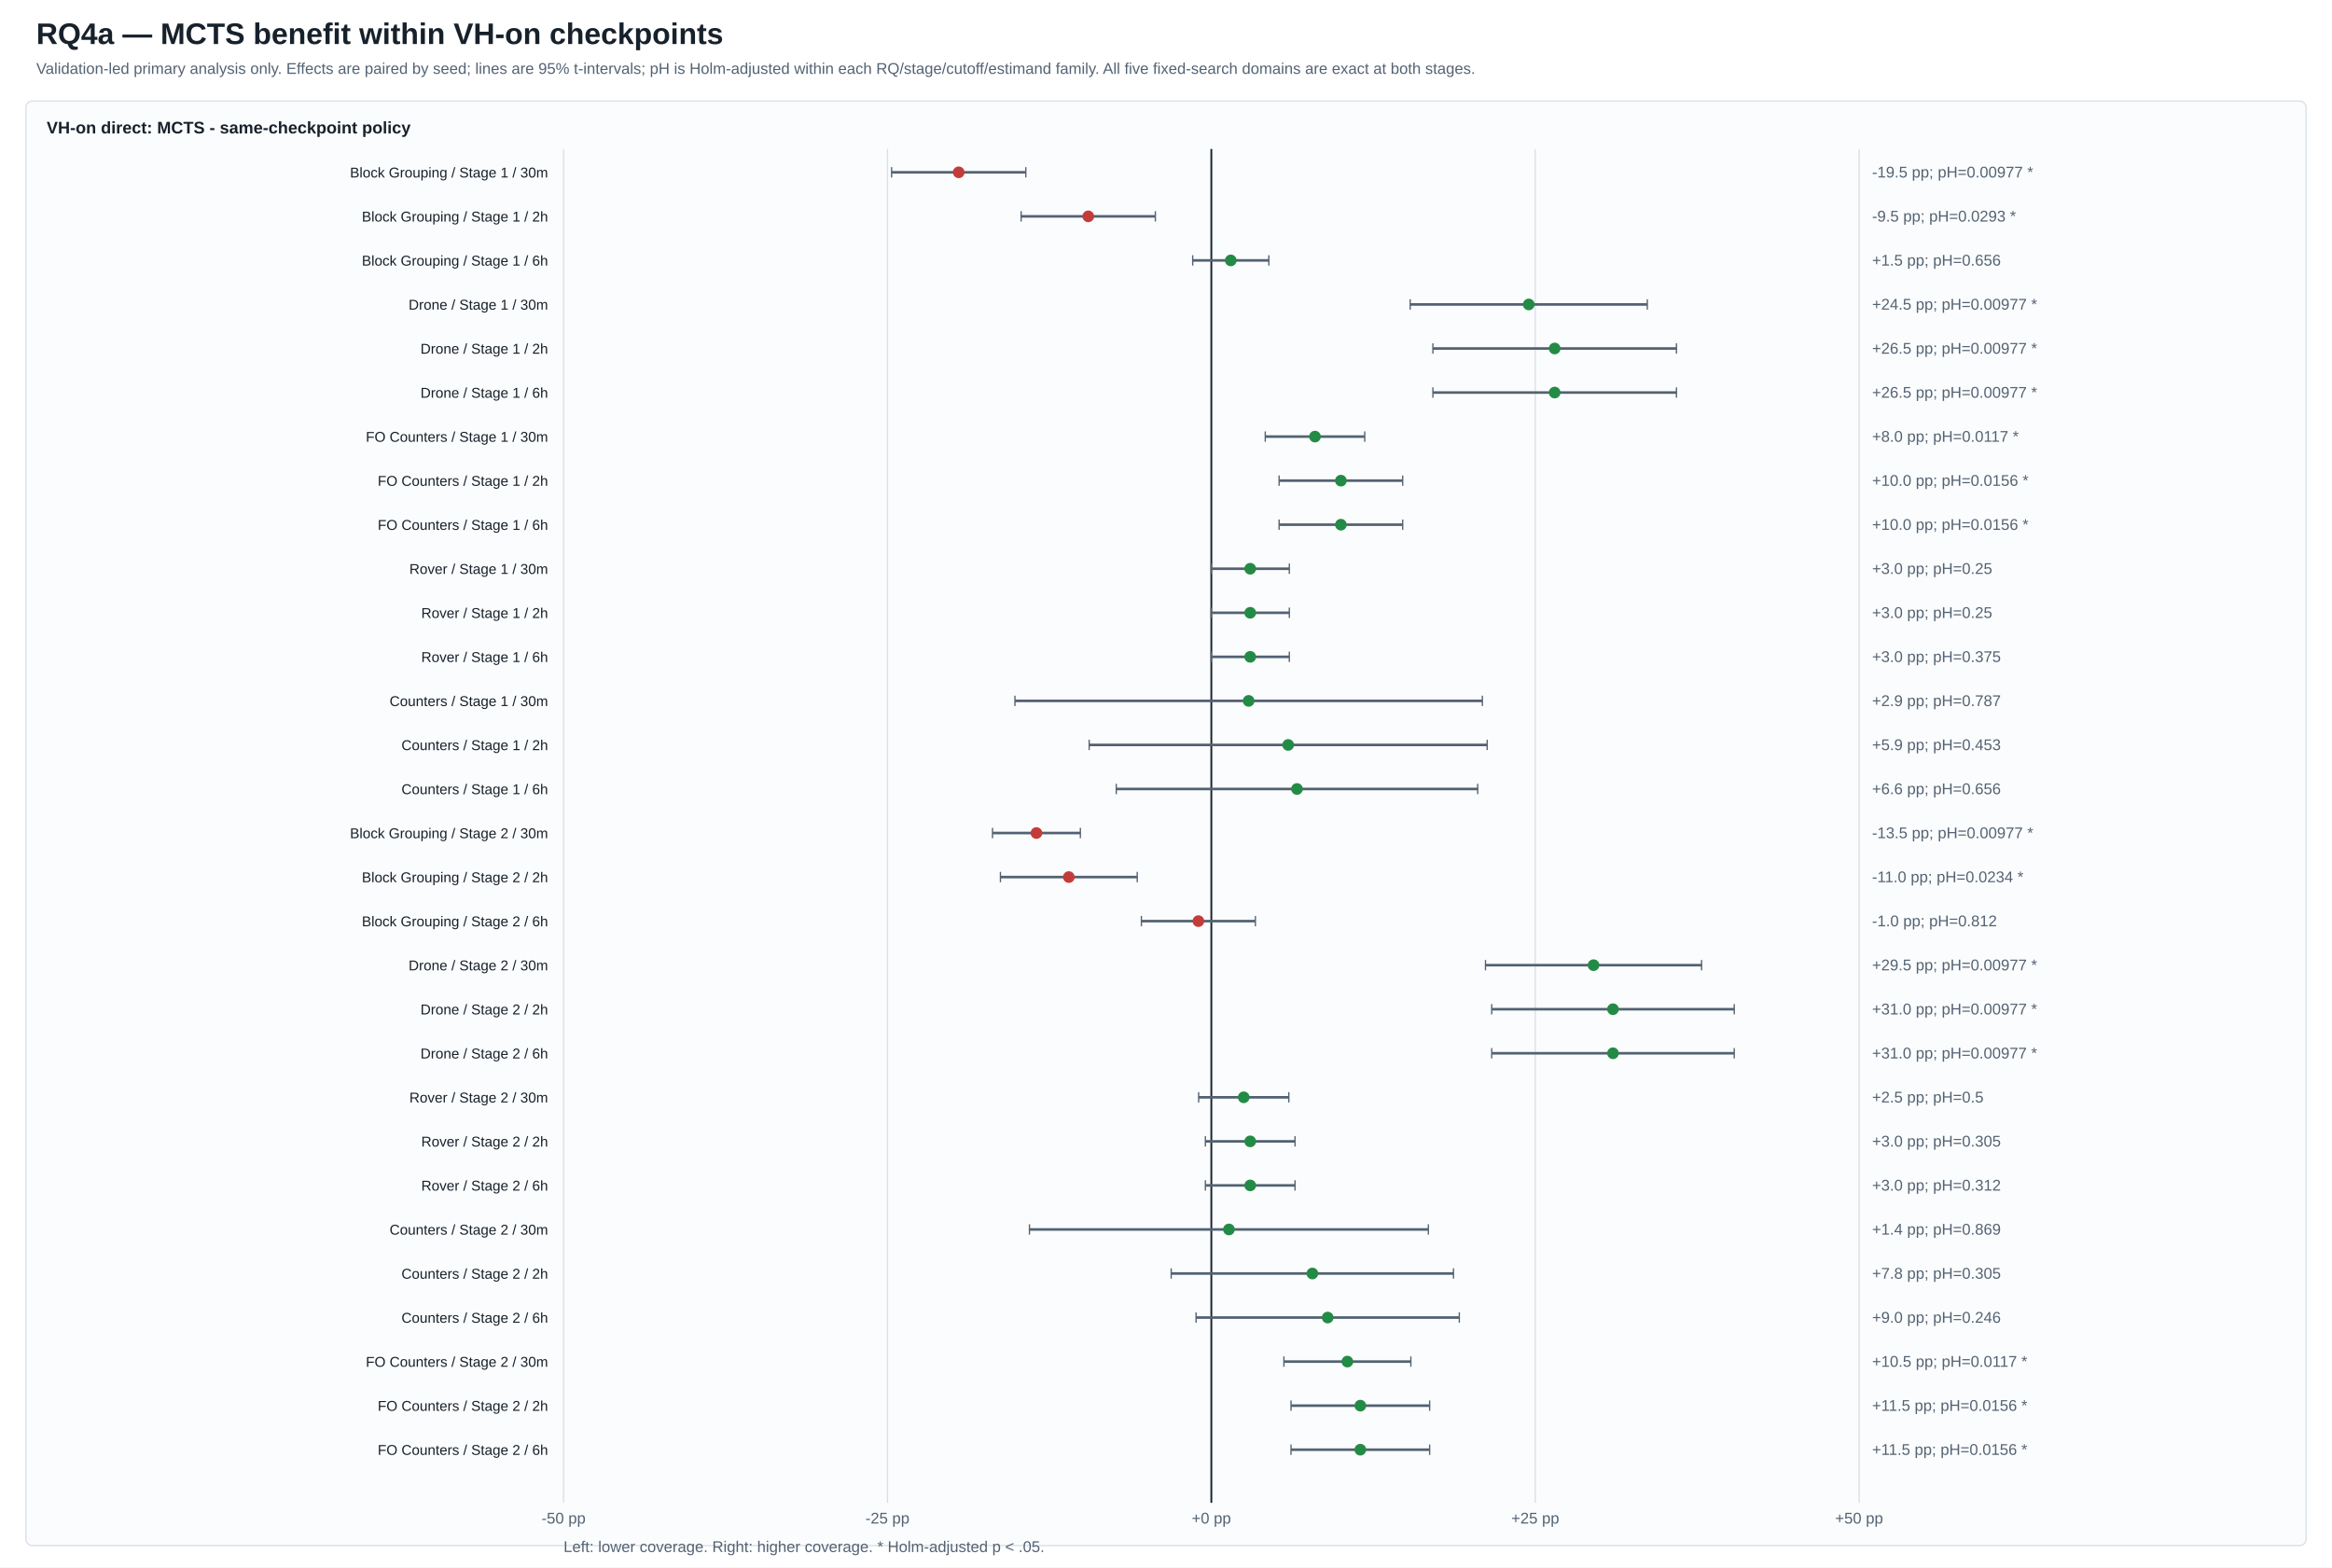
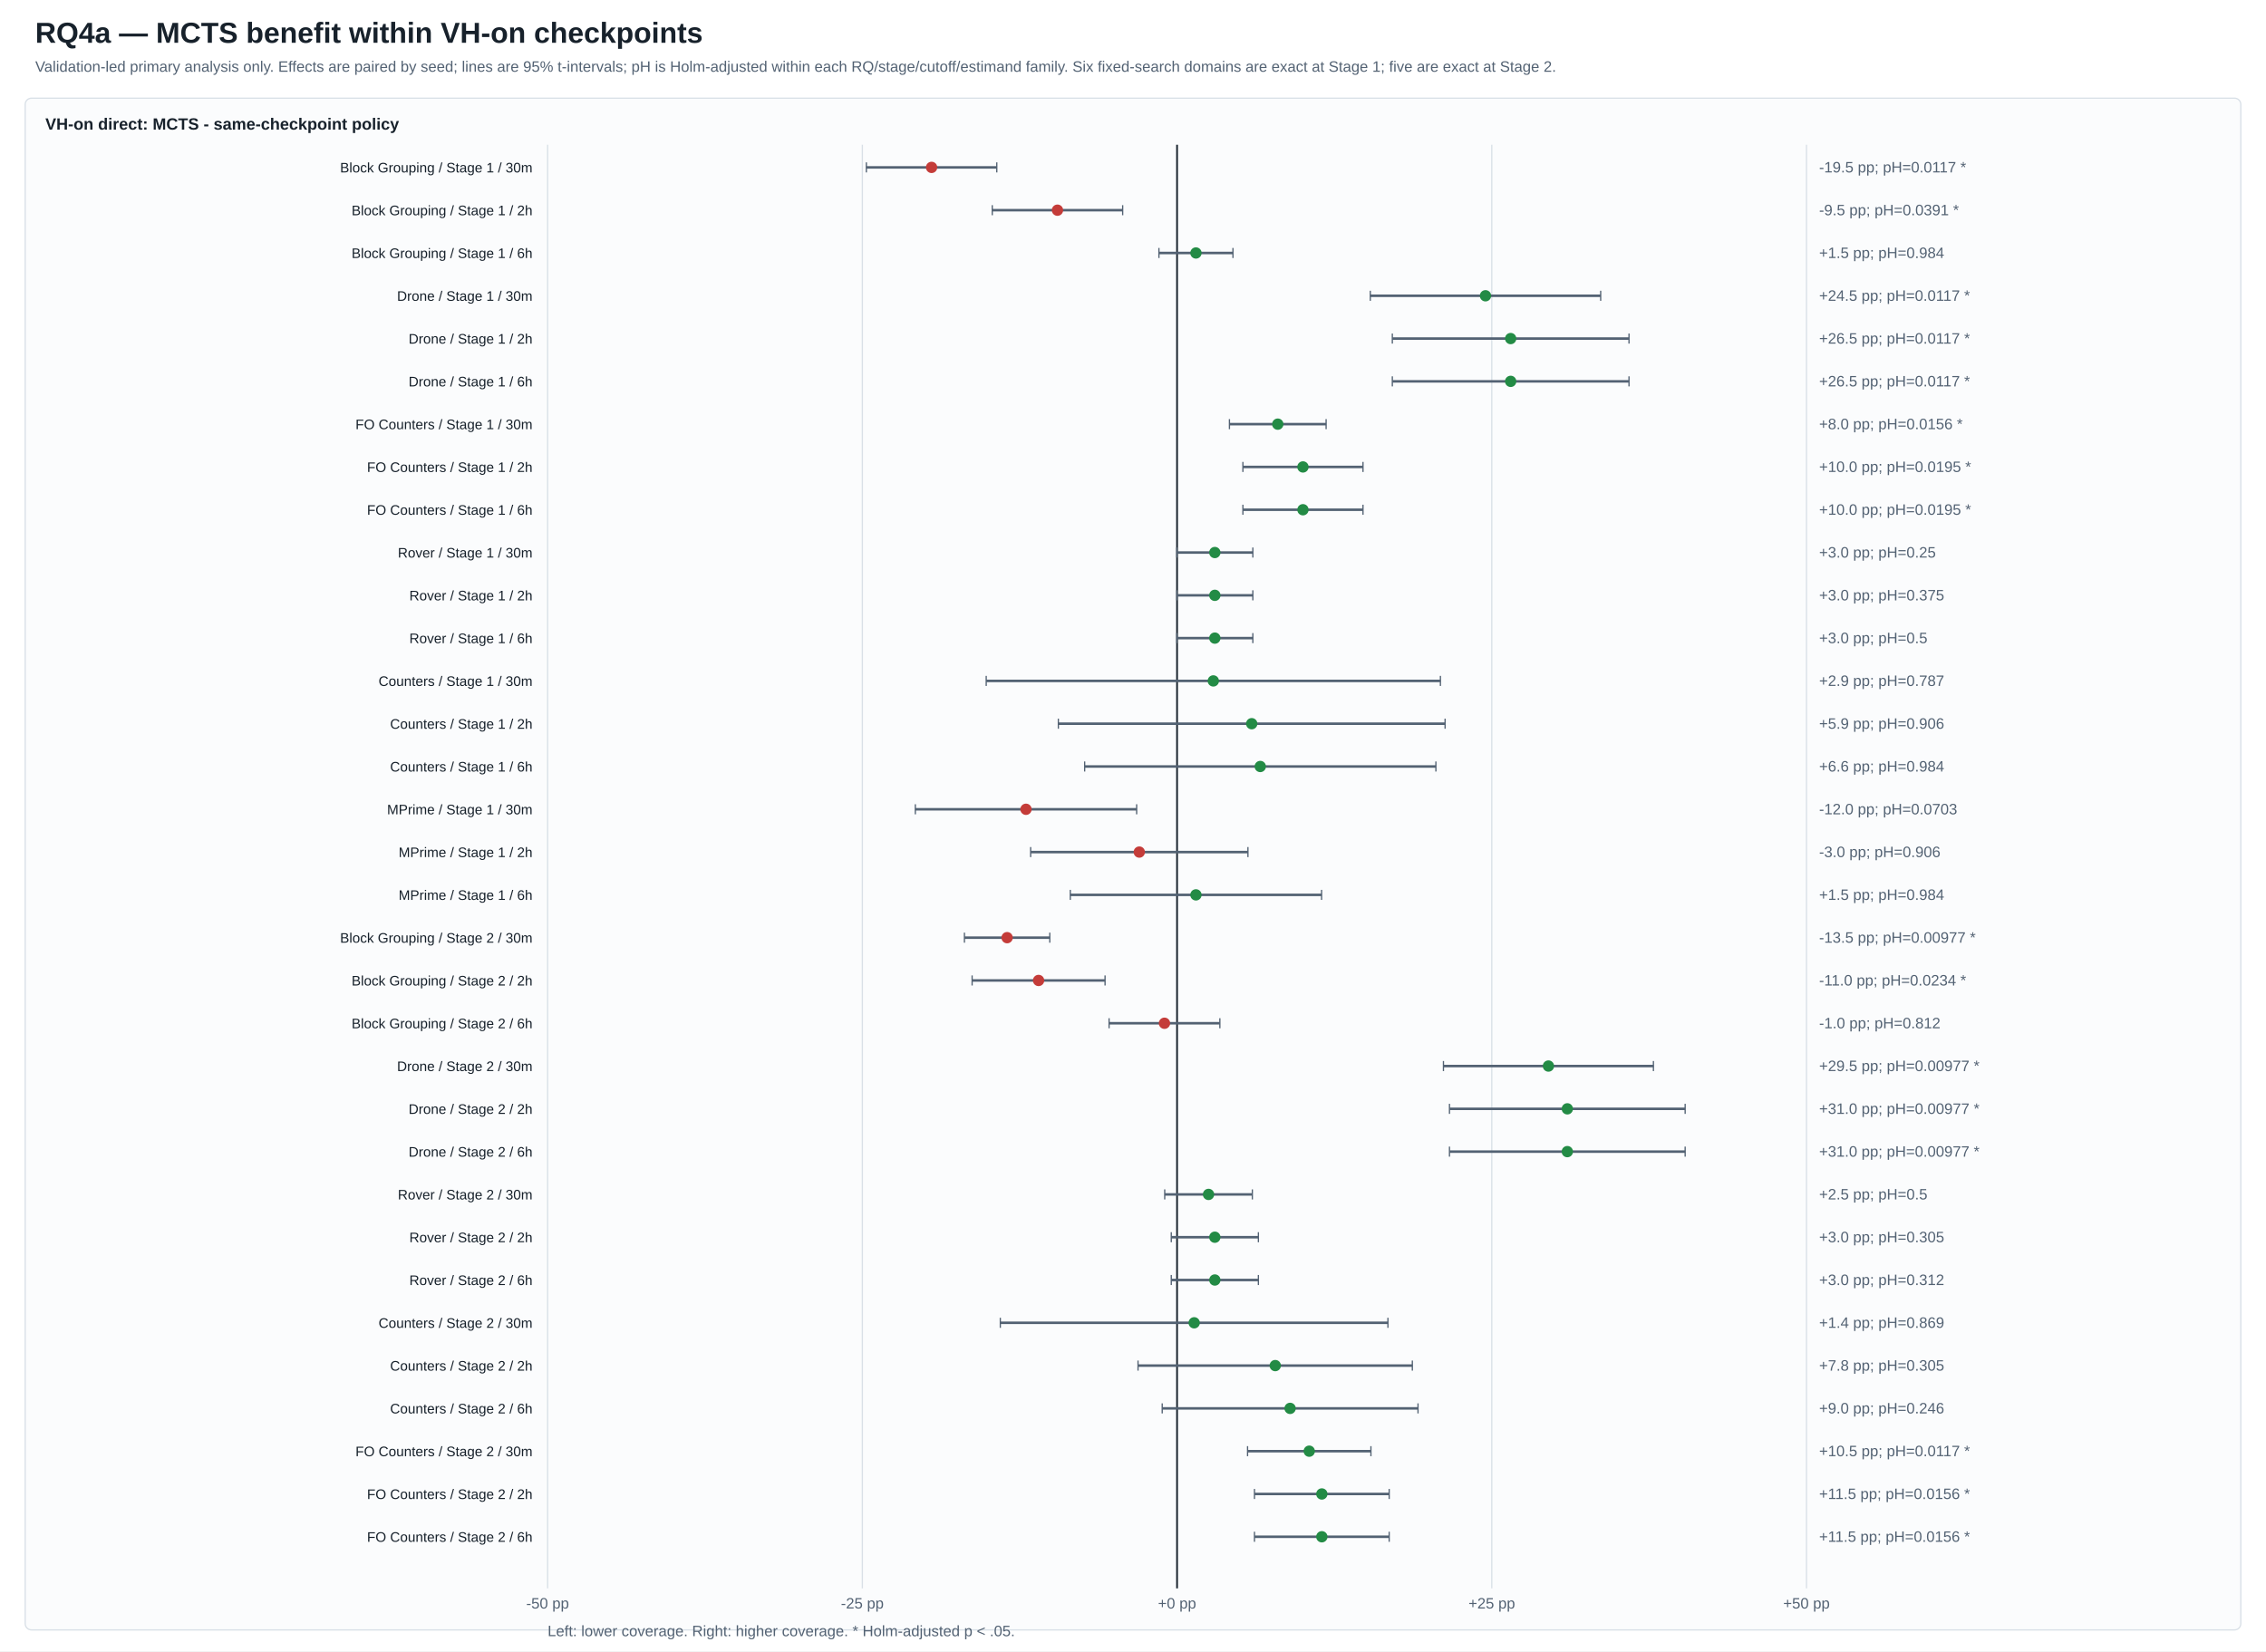
- <svg xmlns="http://www.w3.org/2000/svg" width="1800" height="1210" viewBox="0 0 1800 1210">
+ <svg xmlns="http://www.w3.org/2000/svg" width="1800" height="1312" viewBox="0 0 1800 1312">
  <rect width="100%" height="100%" fill="white" />
  <style>text{font-family:Segoe UI,Arial,sans-serif;fill:#17212b}.title{font-size:23px;font-weight:700}.sub{font-size:12px;fill:#536273}.label{font-size:11px}.head{font-size:13px;font-weight:700}</style>
  <text x="28" y="34" class="title">RQ4a — MCTS benefit within VH-on checkpoints</text>
-   <text x="28" y="57" class="sub">Validation-led primary analysis only. Effects are paired by seed; lines are 95% t-intervals; pH is Holm-adjusted within each RQ/stage/cutoff/estimand family. All five fixed-search domains are exact at both stages.</text>
-   <rect x="20" y="78" width="1760" height="1115" rx="5" fill="#fbfcfd" stroke="#d9e0e7" />
+   <text x="28" y="57" class="sub">Validation-led primary analysis only. Effects are paired by seed; lines are 95% t-intervals; pH is Holm-adjusted within each RQ/stage/cutoff/estimand family. Six fixed-search domains are exact at Stage 1; five are exact at Stage 2.</text>
+   <rect x="20" y="78" width="1760" height="1217" rx="5" fill="#fbfcfd" stroke="#d9e0e7" />
  <text x="36" y="103" class="head">VH-on direct: MCTS - same-checkpoint policy</text>
-   <line x1="435.0" y1="115" x2="435.0" y2="1160" stroke="#d9e0e7" stroke-width="1" />
-   <text x="435.0" y="1176" text-anchor="middle" class="sub">-50 pp</text>
-   <line x1="685.0" y1="115" x2="685.0" y2="1160" stroke="#d9e0e7" stroke-width="1" />
-   <text x="685.0" y="1176" text-anchor="middle" class="sub">-25 pp</text>
-   <line x1="935.0" y1="115" x2="935.0" y2="1160" stroke="#17212b" stroke-width="1.4" />
-   <text x="935.0" y="1176" text-anchor="middle" class="sub">+0 pp</text>
-   <line x1="1185.0" y1="115" x2="1185.0" y2="1160" stroke="#d9e0e7" stroke-width="1" />
-   <text x="1185.0" y="1176" text-anchor="middle" class="sub">+25 pp</text>
-   <line x1="1435.0" y1="115" x2="1435.0" y2="1160" stroke="#d9e0e7" stroke-width="1" />
-   <text x="1435.0" y="1176" text-anchor="middle" class="sub">+50 pp</text>
+   <line x1="435.0" y1="115" x2="435.0" y2="1262" stroke="#d9e0e7" stroke-width="1" />
+   <text x="435.0" y="1278" text-anchor="middle" class="sub">-50 pp</text>
+   <line x1="685.0" y1="115" x2="685.0" y2="1262" stroke="#d9e0e7" stroke-width="1" />
+   <text x="685.0" y="1278" text-anchor="middle" class="sub">-25 pp</text>
+   <line x1="935.0" y1="115" x2="935.0" y2="1262" stroke="#17212b" stroke-width="1.4" />
+   <text x="935.0" y="1278" text-anchor="middle" class="sub">+0 pp</text>
+   <line x1="1185.0" y1="115" x2="1185.0" y2="1262" stroke="#d9e0e7" stroke-width="1" />
+   <text x="1185.0" y="1278" text-anchor="middle" class="sub">+25 pp</text>
+   <line x1="1435.0" y1="115" x2="1435.0" y2="1262" stroke="#d9e0e7" stroke-width="1" />
+   <text x="1435.0" y="1278" text-anchor="middle" class="sub">+50 pp</text>
  <text x="423" y="137" text-anchor="end" class="label">Block Grouping / Stage 1 / 30m</text>
  <line x1="688.2" y1="133" x2="791.8" y2="133" stroke="#536273" stroke-width="2" />
  <line x1="688.2" y1="129" x2="688.2" y2="137" stroke="#536273" />
  <line x1="791.8" y1="129" x2="791.8" y2="137" stroke="#536273" />
  <circle cx="740.0" cy="133" r="4.5" fill="#c43c39" />
-   <text x="1445" y="137" class="sub">-19.5 pp; pH=0.00977 *</text>
+   <text x="1445" y="137" class="sub">-19.5 pp; pH=0.0117 *</text>
  <text x="423" y="171" text-anchor="end" class="label">Block Grouping / Stage 1 / 2h</text>
  <line x1="788.2" y1="167" x2="891.8" y2="167" stroke="#536273" stroke-width="2" />
  <line x1="788.2" y1="163" x2="788.2" y2="171" stroke="#536273" />
  <line x1="891.8" y1="163" x2="891.8" y2="171" stroke="#536273" />
  <circle cx="840.0" cy="167" r="4.5" fill="#c43c39" />
-   <text x="1445" y="171" class="sub">-9.5 pp; pH=0.0293 *</text>
+   <text x="1445" y="171" class="sub">-9.5 pp; pH=0.0391 *</text>
  <text x="423" y="205" text-anchor="end" class="label">Block Grouping / Stage 1 / 6h</text>
  <line x1="920.6" y1="201" x2="979.4" y2="201" stroke="#536273" stroke-width="2" />
  <line x1="920.6" y1="197" x2="920.6" y2="205" stroke="#536273" />
  <line x1="979.4" y1="197" x2="979.4" y2="205" stroke="#536273" />
  <circle cx="950.0" cy="201" r="4.5" fill="#238b45" />
-   <text x="1445" y="205" class="sub">+1.5 pp; pH=0.656</text>
+   <text x="1445" y="205" class="sub">+1.5 pp; pH=0.984</text>
  <text x="423" y="239" text-anchor="end" class="label">Drone / Stage 1 / 30m</text>
  <line x1="1088.5" y1="235" x2="1271.5" y2="235" stroke="#536273" stroke-width="2" />
  <line x1="1088.5" y1="231" x2="1088.5" y2="239" stroke="#536273" />
  <line x1="1271.5" y1="231" x2="1271.5" y2="239" stroke="#536273" />
  <circle cx="1180.0" cy="235" r="4.5" fill="#238b45" />
-   <text x="1445" y="239" class="sub">+24.5 pp; pH=0.00977 *</text>
+   <text x="1445" y="239" class="sub">+24.5 pp; pH=0.0117 *</text>
  <text x="423" y="273" text-anchor="end" class="label">Drone / Stage 1 / 2h</text>
  <line x1="1106.0" y1="269" x2="1294.0" y2="269" stroke="#536273" stroke-width="2" />
  <line x1="1106.0" y1="265" x2="1106.0" y2="273" stroke="#536273" />
  <line x1="1294.0" y1="265" x2="1294.0" y2="273" stroke="#536273" />
  <circle cx="1200.0" cy="269" r="4.5" fill="#238b45" />
-   <text x="1445" y="273" class="sub">+26.5 pp; pH=0.00977 *</text>
+   <text x="1445" y="273" class="sub">+26.5 pp; pH=0.0117 *</text>
  <text x="423" y="307" text-anchor="end" class="label">Drone / Stage 1 / 6h</text>
  <line x1="1106.0" y1="303" x2="1294.0" y2="303" stroke="#536273" stroke-width="2" />
  <line x1="1106.0" y1="299" x2="1106.0" y2="307" stroke="#536273" />
  <line x1="1294.0" y1="299" x2="1294.0" y2="307" stroke="#536273" />
  <circle cx="1200.0" cy="303" r="4.5" fill="#238b45" />
-   <text x="1445" y="307" class="sub">+26.5 pp; pH=0.00977 *</text>
+   <text x="1445" y="307" class="sub">+26.5 pp; pH=0.0117 *</text>
  <text x="423" y="341" text-anchor="end" class="label">FO Counters / Stage 1 / 30m</text>
  <line x1="976.6" y1="337" x2="1053.4" y2="337" stroke="#536273" stroke-width="2" />
  <line x1="976.6" y1="333" x2="976.6" y2="341" stroke="#536273" />
  <line x1="1053.4" y1="333" x2="1053.4" y2="341" stroke="#536273" />
  <circle cx="1015.0" cy="337" r="4.5" fill="#238b45" />
-   <text x="1445" y="341" class="sub">+8.0 pp; pH=0.0117 *</text>
+   <text x="1445" y="341" class="sub">+8.0 pp; pH=0.0156 *</text>
  <text x="423" y="375" text-anchor="end" class="label">FO Counters / Stage 1 / 2h</text>
  <line x1="987.3" y1="371" x2="1082.7" y2="371" stroke="#536273" stroke-width="2" />
  <line x1="987.3" y1="367" x2="987.3" y2="375" stroke="#536273" />
  <line x1="1082.7" y1="367" x2="1082.7" y2="375" stroke="#536273" />
  <circle cx="1035.0" cy="371" r="4.5" fill="#238b45" />
-   <text x="1445" y="375" class="sub">+10.0 pp; pH=0.0156 *</text>
+   <text x="1445" y="375" class="sub">+10.0 pp; pH=0.0195 *</text>
  <text x="423" y="409" text-anchor="end" class="label">FO Counters / Stage 1 / 6h</text>
  <line x1="987.3" y1="405" x2="1082.7" y2="405" stroke="#536273" stroke-width="2" />
  <line x1="987.3" y1="401" x2="987.3" y2="409" stroke="#536273" />
  <line x1="1082.7" y1="401" x2="1082.7" y2="409" stroke="#536273" />
  <circle cx="1035.0" cy="405" r="4.5" fill="#238b45" />
-   <text x="1445" y="409" class="sub">+10.0 pp; pH=0.0156 *</text>
+   <text x="1445" y="409" class="sub">+10.0 pp; pH=0.0195 *</text>
  <text x="423" y="443" text-anchor="end" class="label">Rover / Stage 1 / 30m</text>
  <line x1="934.8" y1="439" x2="995.2" y2="439" stroke="#536273" stroke-width="2" />
  <line x1="934.8" y1="435" x2="934.8" y2="443" stroke="#536273" />
  <line x1="995.2" y1="435" x2="995.2" y2="443" stroke="#536273" />
  <circle cx="965.0" cy="439" r="4.5" fill="#238b45" />
  <text x="1445" y="443" class="sub">+3.0 pp; pH=0.25</text>
  <text x="423" y="477" text-anchor="end" class="label">Rover / Stage 1 / 2h</text>
  <line x1="934.8" y1="473" x2="995.2" y2="473" stroke="#536273" stroke-width="2" />
  <line x1="934.8" y1="469" x2="934.8" y2="477" stroke="#536273" />
  <line x1="995.2" y1="469" x2="995.2" y2="477" stroke="#536273" />
  <circle cx="965.0" cy="473" r="4.5" fill="#238b45" />
-   <text x="1445" y="477" class="sub">+3.0 pp; pH=0.25</text>
+   <text x="1445" y="477" class="sub">+3.0 pp; pH=0.375</text>
  <text x="423" y="511" text-anchor="end" class="label">Rover / Stage 1 / 6h</text>
  <line x1="934.8" y1="507" x2="995.2" y2="507" stroke="#536273" stroke-width="2" />
  <line x1="934.8" y1="503" x2="934.8" y2="511" stroke="#536273" />
  <line x1="995.2" y1="503" x2="995.2" y2="511" stroke="#536273" />
  <circle cx="965.0" cy="507" r="4.5" fill="#238b45" />
-   <text x="1445" y="511" class="sub">+3.0 pp; pH=0.375</text>
+   <text x="1445" y="511" class="sub">+3.0 pp; pH=0.5</text>
  <text x="423" y="545" text-anchor="end" class="label">Counters / Stage 1 / 30m</text>
  <line x1="783.4" y1="541" x2="1144.2" y2="541" stroke="#536273" stroke-width="2" />
  <line x1="783.4" y1="537" x2="783.4" y2="545" stroke="#536273" />
  <line x1="1144.2" y1="537" x2="1144.2" y2="545" stroke="#536273" />
  <circle cx="963.8" cy="541" r="4.5" fill="#238b45" />
  <text x="1445" y="545" class="sub">+2.9 pp; pH=0.787</text>
  <text x="423" y="579" text-anchor="end" class="label">Counters / Stage 1 / 2h</text>
  <line x1="840.7" y1="575" x2="1147.9" y2="575" stroke="#536273" stroke-width="2" />
  <line x1="840.7" y1="571" x2="840.7" y2="579" stroke="#536273" />
  <line x1="1147.9" y1="571" x2="1147.9" y2="579" stroke="#536273" />
  <circle cx="994.3" cy="575" r="4.5" fill="#238b45" />
-   <text x="1445" y="579" class="sub">+5.9 pp; pH=0.453</text>
+   <text x="1445" y="579" class="sub">+5.9 pp; pH=0.906</text>
  <text x="423" y="613" text-anchor="end" class="label">Counters / Stage 1 / 6h</text>
  <line x1="861.6" y1="609" x2="1140.6" y2="609" stroke="#536273" stroke-width="2" />
  <line x1="861.6" y1="605" x2="861.6" y2="613" stroke="#536273" />
  <line x1="1140.6" y1="605" x2="1140.6" y2="613" stroke="#536273" />
  <circle cx="1001.1" cy="609" r="4.5" fill="#238b45" />
-   <text x="1445" y="613" class="sub">+6.6 pp; pH=0.656</text>
-   <text x="423" y="647" text-anchor="end" class="label">Block Grouping / Stage 2 / 30m</text>
-   <line x1="766.1" y1="643" x2="833.9" y2="643" stroke="#536273" stroke-width="2" />
-   <line x1="766.1" y1="639" x2="766.1" y2="647" stroke="#536273" />
-   <line x1="833.9" y1="639" x2="833.9" y2="647" stroke="#536273" />
-   <circle cx="800.0" cy="643" r="4.5" fill="#c43c39" />
-   <text x="1445" y="647" class="sub">-13.5 pp; pH=0.00977 *</text>
-   <text x="423" y="681" text-anchor="end" class="label">Block Grouping / Stage 2 / 2h</text>
-   <line x1="772.2" y1="677" x2="877.8" y2="677" stroke="#536273" stroke-width="2" />
-   <line x1="772.2" y1="673" x2="772.2" y2="681" stroke="#536273" />
-   <line x1="877.8" y1="673" x2="877.8" y2="681" stroke="#536273" />
-   <circle cx="825.0" cy="677" r="4.5" fill="#c43c39" />
-   <text x="1445" y="681" class="sub">-11.0 pp; pH=0.0234 *</text>
-   <text x="423" y="715" text-anchor="end" class="label">Block Grouping / Stage 2 / 6h</text>
-   <line x1="881.0" y1="711" x2="969.0" y2="711" stroke="#536273" stroke-width="2" />
-   <line x1="881.0" y1="707" x2="881.0" y2="715" stroke="#536273" />
-   <line x1="969.0" y1="707" x2="969.0" y2="715" stroke="#536273" />
-   <circle cx="925.0" cy="711" r="4.5" fill="#c43c39" />
-   <text x="1445" y="715" class="sub">-1.0 pp; pH=0.812</text>
-   <text x="423" y="749" text-anchor="end" class="label">Drone / Stage 2 / 30m</text>
-   <line x1="1146.6" y1="745" x2="1313.4" y2="745" stroke="#536273" stroke-width="2" />
-   <line x1="1146.6" y1="741" x2="1146.6" y2="749" stroke="#536273" />
-   <line x1="1313.4" y1="741" x2="1313.4" y2="749" stroke="#536273" />
-   <circle cx="1230.0" cy="745" r="4.5" fill="#238b45" />
-   <text x="1445" y="749" class="sub">+29.5 pp; pH=0.00977 *</text>
-   <text x="423" y="783" text-anchor="end" class="label">Drone / Stage 2 / 2h</text>
-   <line x1="1151.4" y1="779" x2="1338.6" y2="779" stroke="#536273" stroke-width="2" />
-   <line x1="1151.4" y1="775" x2="1151.4" y2="783" stroke="#536273" />
-   <line x1="1338.6" y1="775" x2="1338.6" y2="783" stroke="#536273" />
-   <circle cx="1245.0" cy="779" r="4.5" fill="#238b45" />
-   <text x="1445" y="783" class="sub">+31.0 pp; pH=0.00977 *</text>
-   <text x="423" y="817" text-anchor="end" class="label">Drone / Stage 2 / 6h</text>
-   <line x1="1151.4" y1="813" x2="1338.6" y2="813" stroke="#536273" stroke-width="2" />
-   <line x1="1151.4" y1="809" x2="1151.4" y2="817" stroke="#536273" />
-   <line x1="1338.6" y1="809" x2="1338.6" y2="817" stroke="#536273" />
-   <circle cx="1245.0" cy="813" r="4.5" fill="#238b45" />
-   <text x="1445" y="817" class="sub">+31.0 pp; pH=0.00977 *</text>
-   <text x="423" y="851" text-anchor="end" class="label">Rover / Stage 2 / 30m</text>
-   <line x1="925.2" y1="847" x2="994.8" y2="847" stroke="#536273" stroke-width="2" />
-   <line x1="925.2" y1="843" x2="925.2" y2="851" stroke="#536273" />
-   <line x1="994.8" y1="843" x2="994.8" y2="851" stroke="#536273" />
-   <circle cx="960.0" cy="847" r="4.5" fill="#238b45" />
-   <text x="1445" y="851" class="sub">+2.5 pp; pH=0.5</text>
-   <text x="423" y="885" text-anchor="end" class="label">Rover / Stage 2 / 2h</text>
-   <line x1="930.4" y1="881" x2="999.6" y2="881" stroke="#536273" stroke-width="2" />
-   <line x1="930.4" y1="877" x2="930.4" y2="885" stroke="#536273" />
-   <line x1="999.6" y1="877" x2="999.6" y2="885" stroke="#536273" />
-   <circle cx="965.0" cy="881" r="4.5" fill="#238b45" />
-   <text x="1445" y="885" class="sub">+3.0 pp; pH=0.305</text>
-   <text x="423" y="919" text-anchor="end" class="label">Rover / Stage 2 / 6h</text>
-   <line x1="930.4" y1="915" x2="999.6" y2="915" stroke="#536273" stroke-width="2" />
-   <line x1="930.4" y1="911" x2="930.4" y2="919" stroke="#536273" />
-   <line x1="999.6" y1="911" x2="999.6" y2="919" stroke="#536273" />
-   <circle cx="965.0" cy="915" r="4.5" fill="#238b45" />
-   <text x="1445" y="919" class="sub">+3.0 pp; pH=0.312</text>
-   <text x="423" y="953" text-anchor="end" class="label">Counters / Stage 2 / 30m</text>
-   <line x1="794.6" y1="949" x2="1102.5" y2="949" stroke="#536273" stroke-width="2" />
-   <line x1="794.6" y1="945" x2="794.6" y2="953" stroke="#536273" />
-   <line x1="1102.5" y1="945" x2="1102.5" y2="953" stroke="#536273" />
-   <circle cx="948.6" cy="949" r="4.5" fill="#238b45" />
-   <text x="1445" y="953" class="sub">+1.4 pp; pH=0.869</text>
-   <text x="423" y="987" text-anchor="end" class="label">Counters / Stage 2 / 2h</text>
-   <line x1="904.0" y1="983" x2="1121.9" y2="983" stroke="#536273" stroke-width="2" />
-   <line x1="904.0" y1="979" x2="904.0" y2="987" stroke="#536273" />
-   <line x1="1121.9" y1="979" x2="1121.9" y2="987" stroke="#536273" />
-   <circle cx="1013.0" cy="983" r="4.5" fill="#238b45" />
-   <text x="1445" y="987" class="sub">+7.8 pp; pH=0.305</text>
-   <text x="423" y="1021" text-anchor="end" class="label">Counters / Stage 2 / 6h</text>
-   <line x1="923.2" y1="1017" x2="1126.4" y2="1017" stroke="#536273" stroke-width="2" />
-   <line x1="923.2" y1="1013" x2="923.2" y2="1021" stroke="#536273" />
-   <line x1="1126.4" y1="1013" x2="1126.4" y2="1021" stroke="#536273" />
-   <circle cx="1024.8" cy="1017" r="4.5" fill="#238b45" />
-   <text x="1445" y="1021" class="sub">+9.0 pp; pH=0.246</text>
-   <text x="423" y="1055" text-anchor="end" class="label">FO Counters / Stage 2 / 30m</text>
-   <line x1="991.0" y1="1051" x2="1089.0" y2="1051" stroke="#536273" stroke-width="2" />
-   <line x1="991.0" y1="1047" x2="991.0" y2="1055" stroke="#536273" />
-   <line x1="1089.0" y1="1047" x2="1089.0" y2="1055" stroke="#536273" />
-   <circle cx="1040.0" cy="1051" r="4.5" fill="#238b45" />
-   <text x="1445" y="1055" class="sub">+10.5 pp; pH=0.0117 *</text>
-   <text x="423" y="1089" text-anchor="end" class="label">FO Counters / Stage 2 / 2h</text>
-   <line x1="996.5" y1="1085" x2="1103.5" y2="1085" stroke="#536273" stroke-width="2" />
-   <line x1="996.5" y1="1081" x2="996.5" y2="1089" stroke="#536273" />
-   <line x1="1103.5" y1="1081" x2="1103.5" y2="1089" stroke="#536273" />
-   <circle cx="1050.0" cy="1085" r="4.5" fill="#238b45" />
-   <text x="1445" y="1089" class="sub">+11.5 pp; pH=0.0156 *</text>
-   <text x="423" y="1123" text-anchor="end" class="label">FO Counters / Stage 2 / 6h</text>
-   <line x1="996.5" y1="1119" x2="1103.5" y2="1119" stroke="#536273" stroke-width="2" />
-   <line x1="996.5" y1="1115" x2="996.5" y2="1123" stroke="#536273" />
-   <line x1="1103.5" y1="1115" x2="1103.5" y2="1123" stroke="#536273" />
-   <circle cx="1050.0" cy="1119" r="4.5" fill="#238b45" />
-   <text x="1445" y="1123" class="sub">+11.5 pp; pH=0.0156 *</text>
-   <text x="435" y="1198" class="sub">Left: lower coverage. Right: higher coverage. * Holm-adjusted p &lt; .05.</text>
+   <text x="1445" y="613" class="sub">+6.6 pp; pH=0.984</text>
+   <text x="423" y="647" text-anchor="end" class="label">MPrime / Stage 1 / 30m</text>
+   <line x1="727.1" y1="643" x2="902.9" y2="643" stroke="#536273" stroke-width="2" />
+   <line x1="727.1" y1="639" x2="727.1" y2="647" stroke="#536273" />
+   <line x1="902.9" y1="639" x2="902.9" y2="647" stroke="#536273" />
+   <circle cx="815.0" cy="643" r="4.5" fill="#c43c39" />
+   <text x="1445" y="647" class="sub">-12.0 pp; pH=0.0703</text>
+   <text x="423" y="681" text-anchor="end" class="label">MPrime / Stage 1 / 2h</text>
+   <line x1="818.7" y1="677" x2="991.3" y2="677" stroke="#536273" stroke-width="2" />
+   <line x1="818.7" y1="673" x2="818.7" y2="681" stroke="#536273" />
+   <line x1="991.3" y1="673" x2="991.3" y2="681" stroke="#536273" />
+   <circle cx="905.0" cy="677" r="4.5" fill="#c43c39" />
+   <text x="1445" y="681" class="sub">-3.0 pp; pH=0.906</text>
+   <text x="423" y="715" text-anchor="end" class="label">MPrime / Stage 1 / 6h</text>
+   <line x1="850.2" y1="711" x2="1049.8" y2="711" stroke="#536273" stroke-width="2" />
+   <line x1="850.2" y1="707" x2="850.2" y2="715" stroke="#536273" />
+   <line x1="1049.8" y1="707" x2="1049.8" y2="715" stroke="#536273" />
+   <circle cx="950.0" cy="711" r="4.5" fill="#238b45" />
+   <text x="1445" y="715" class="sub">+1.5 pp; pH=0.984</text>
+   <text x="423" y="749" text-anchor="end" class="label">Block Grouping / Stage 2 / 30m</text>
+   <line x1="766.1" y1="745" x2="833.9" y2="745" stroke="#536273" stroke-width="2" />
+   <line x1="766.1" y1="741" x2="766.1" y2="749" stroke="#536273" />
+   <line x1="833.9" y1="741" x2="833.9" y2="749" stroke="#536273" />
+   <circle cx="800.0" cy="745" r="4.5" fill="#c43c39" />
+   <text x="1445" y="749" class="sub">-13.5 pp; pH=0.00977 *</text>
+   <text x="423" y="783" text-anchor="end" class="label">Block Grouping / Stage 2 / 2h</text>
+   <line x1="772.2" y1="779" x2="877.8" y2="779" stroke="#536273" stroke-width="2" />
+   <line x1="772.2" y1="775" x2="772.2" y2="783" stroke="#536273" />
+   <line x1="877.8" y1="775" x2="877.8" y2="783" stroke="#536273" />
+   <circle cx="825.0" cy="779" r="4.5" fill="#c43c39" />
+   <text x="1445" y="783" class="sub">-11.0 pp; pH=0.0234 *</text>
+   <text x="423" y="817" text-anchor="end" class="label">Block Grouping / Stage 2 / 6h</text>
+   <line x1="881.0" y1="813" x2="969.0" y2="813" stroke="#536273" stroke-width="2" />
+   <line x1="881.0" y1="809" x2="881.0" y2="817" stroke="#536273" />
+   <line x1="969.0" y1="809" x2="969.0" y2="817" stroke="#536273" />
+   <circle cx="925.0" cy="813" r="4.5" fill="#c43c39" />
+   <text x="1445" y="817" class="sub">-1.0 pp; pH=0.812</text>
+   <text x="423" y="851" text-anchor="end" class="label">Drone / Stage 2 / 30m</text>
+   <line x1="1146.6" y1="847" x2="1313.4" y2="847" stroke="#536273" stroke-width="2" />
+   <line x1="1146.6" y1="843" x2="1146.6" y2="851" stroke="#536273" />
+   <line x1="1313.4" y1="843" x2="1313.4" y2="851" stroke="#536273" />
+   <circle cx="1230.0" cy="847" r="4.5" fill="#238b45" />
+   <text x="1445" y="851" class="sub">+29.5 pp; pH=0.00977 *</text>
+   <text x="423" y="885" text-anchor="end" class="label">Drone / Stage 2 / 2h</text>
+   <line x1="1151.4" y1="881" x2="1338.6" y2="881" stroke="#536273" stroke-width="2" />
+   <line x1="1151.4" y1="877" x2="1151.4" y2="885" stroke="#536273" />
+   <line x1="1338.6" y1="877" x2="1338.6" y2="885" stroke="#536273" />
+   <circle cx="1245.0" cy="881" r="4.5" fill="#238b45" />
+   <text x="1445" y="885" class="sub">+31.0 pp; pH=0.00977 *</text>
+   <text x="423" y="919" text-anchor="end" class="label">Drone / Stage 2 / 6h</text>
+   <line x1="1151.4" y1="915" x2="1338.6" y2="915" stroke="#536273" stroke-width="2" />
+   <line x1="1151.4" y1="911" x2="1151.4" y2="919" stroke="#536273" />
+   <line x1="1338.6" y1="911" x2="1338.6" y2="919" stroke="#536273" />
+   <circle cx="1245.0" cy="915" r="4.5" fill="#238b45" />
+   <text x="1445" y="919" class="sub">+31.0 pp; pH=0.00977 *</text>
+   <text x="423" y="953" text-anchor="end" class="label">Rover / Stage 2 / 30m</text>
+   <line x1="925.2" y1="949" x2="994.8" y2="949" stroke="#536273" stroke-width="2" />
+   <line x1="925.2" y1="945" x2="925.2" y2="953" stroke="#536273" />
+   <line x1="994.8" y1="945" x2="994.8" y2="953" stroke="#536273" />
+   <circle cx="960.0" cy="949" r="4.5" fill="#238b45" />
+   <text x="1445" y="953" class="sub">+2.5 pp; pH=0.5</text>
+   <text x="423" y="987" text-anchor="end" class="label">Rover / Stage 2 / 2h</text>
+   <line x1="930.4" y1="983" x2="999.6" y2="983" stroke="#536273" stroke-width="2" />
+   <line x1="930.4" y1="979" x2="930.4" y2="987" stroke="#536273" />
+   <line x1="999.6" y1="979" x2="999.6" y2="987" stroke="#536273" />
+   <circle cx="965.0" cy="983" r="4.5" fill="#238b45" />
+   <text x="1445" y="987" class="sub">+3.0 pp; pH=0.305</text>
+   <text x="423" y="1021" text-anchor="end" class="label">Rover / Stage 2 / 6h</text>
+   <line x1="930.4" y1="1017" x2="999.6" y2="1017" stroke="#536273" stroke-width="2" />
+   <line x1="930.4" y1="1013" x2="930.4" y2="1021" stroke="#536273" />
+   <line x1="999.6" y1="1013" x2="999.6" y2="1021" stroke="#536273" />
+   <circle cx="965.0" cy="1017" r="4.5" fill="#238b45" />
+   <text x="1445" y="1021" class="sub">+3.0 pp; pH=0.312</text>
+   <text x="423" y="1055" text-anchor="end" class="label">Counters / Stage 2 / 30m</text>
+   <line x1="794.6" y1="1051" x2="1102.5" y2="1051" stroke="#536273" stroke-width="2" />
+   <line x1="794.6" y1="1047" x2="794.6" y2="1055" stroke="#536273" />
+   <line x1="1102.5" y1="1047" x2="1102.5" y2="1055" stroke="#536273" />
+   <circle cx="948.6" cy="1051" r="4.5" fill="#238b45" />
+   <text x="1445" y="1055" class="sub">+1.4 pp; pH=0.869</text>
+   <text x="423" y="1089" text-anchor="end" class="label">Counters / Stage 2 / 2h</text>
+   <line x1="904.0" y1="1085" x2="1121.9" y2="1085" stroke="#536273" stroke-width="2" />
+   <line x1="904.0" y1="1081" x2="904.0" y2="1089" stroke="#536273" />
+   <line x1="1121.9" y1="1081" x2="1121.9" y2="1089" stroke="#536273" />
+   <circle cx="1013.0" cy="1085" r="4.5" fill="#238b45" />
+   <text x="1445" y="1089" class="sub">+7.8 pp; pH=0.305</text>
+   <text x="423" y="1123" text-anchor="end" class="label">Counters / Stage 2 / 6h</text>
+   <line x1="923.2" y1="1119" x2="1126.4" y2="1119" stroke="#536273" stroke-width="2" />
+   <line x1="923.2" y1="1115" x2="923.2" y2="1123" stroke="#536273" />
+   <line x1="1126.4" y1="1115" x2="1126.4" y2="1123" stroke="#536273" />
+   <circle cx="1024.8" cy="1119" r="4.5" fill="#238b45" />
+   <text x="1445" y="1123" class="sub">+9.0 pp; pH=0.246</text>
+   <text x="423" y="1157" text-anchor="end" class="label">FO Counters / Stage 2 / 30m</text>
+   <line x1="991.0" y1="1153" x2="1089.0" y2="1153" stroke="#536273" stroke-width="2" />
+   <line x1="991.0" y1="1149" x2="991.0" y2="1157" stroke="#536273" />
+   <line x1="1089.0" y1="1149" x2="1089.0" y2="1157" stroke="#536273" />
+   <circle cx="1040.0" cy="1153" r="4.5" fill="#238b45" />
+   <text x="1445" y="1157" class="sub">+10.5 pp; pH=0.0117 *</text>
+   <text x="423" y="1191" text-anchor="end" class="label">FO Counters / Stage 2 / 2h</text>
+   <line x1="996.5" y1="1187" x2="1103.5" y2="1187" stroke="#536273" stroke-width="2" />
+   <line x1="996.5" y1="1183" x2="996.5" y2="1191" stroke="#536273" />
+   <line x1="1103.5" y1="1183" x2="1103.5" y2="1191" stroke="#536273" />
+   <circle cx="1050.0" cy="1187" r="4.5" fill="#238b45" />
+   <text x="1445" y="1191" class="sub">+11.5 pp; pH=0.0156 *</text>
+   <text x="423" y="1225" text-anchor="end" class="label">FO Counters / Stage 2 / 6h</text>
+   <line x1="996.5" y1="1221" x2="1103.5" y2="1221" stroke="#536273" stroke-width="2" />
+   <line x1="996.5" y1="1217" x2="996.5" y2="1225" stroke="#536273" />
+   <line x1="1103.5" y1="1217" x2="1103.5" y2="1225" stroke="#536273" />
+   <circle cx="1050.0" cy="1221" r="4.5" fill="#238b45" />
+   <text x="1445" y="1225" class="sub">+11.5 pp; pH=0.0156 *</text>
+   <text x="435" y="1300" class="sub">Left: lower coverage. Right: higher coverage. * Holm-adjusted p &lt; .05.</text>
</svg>
